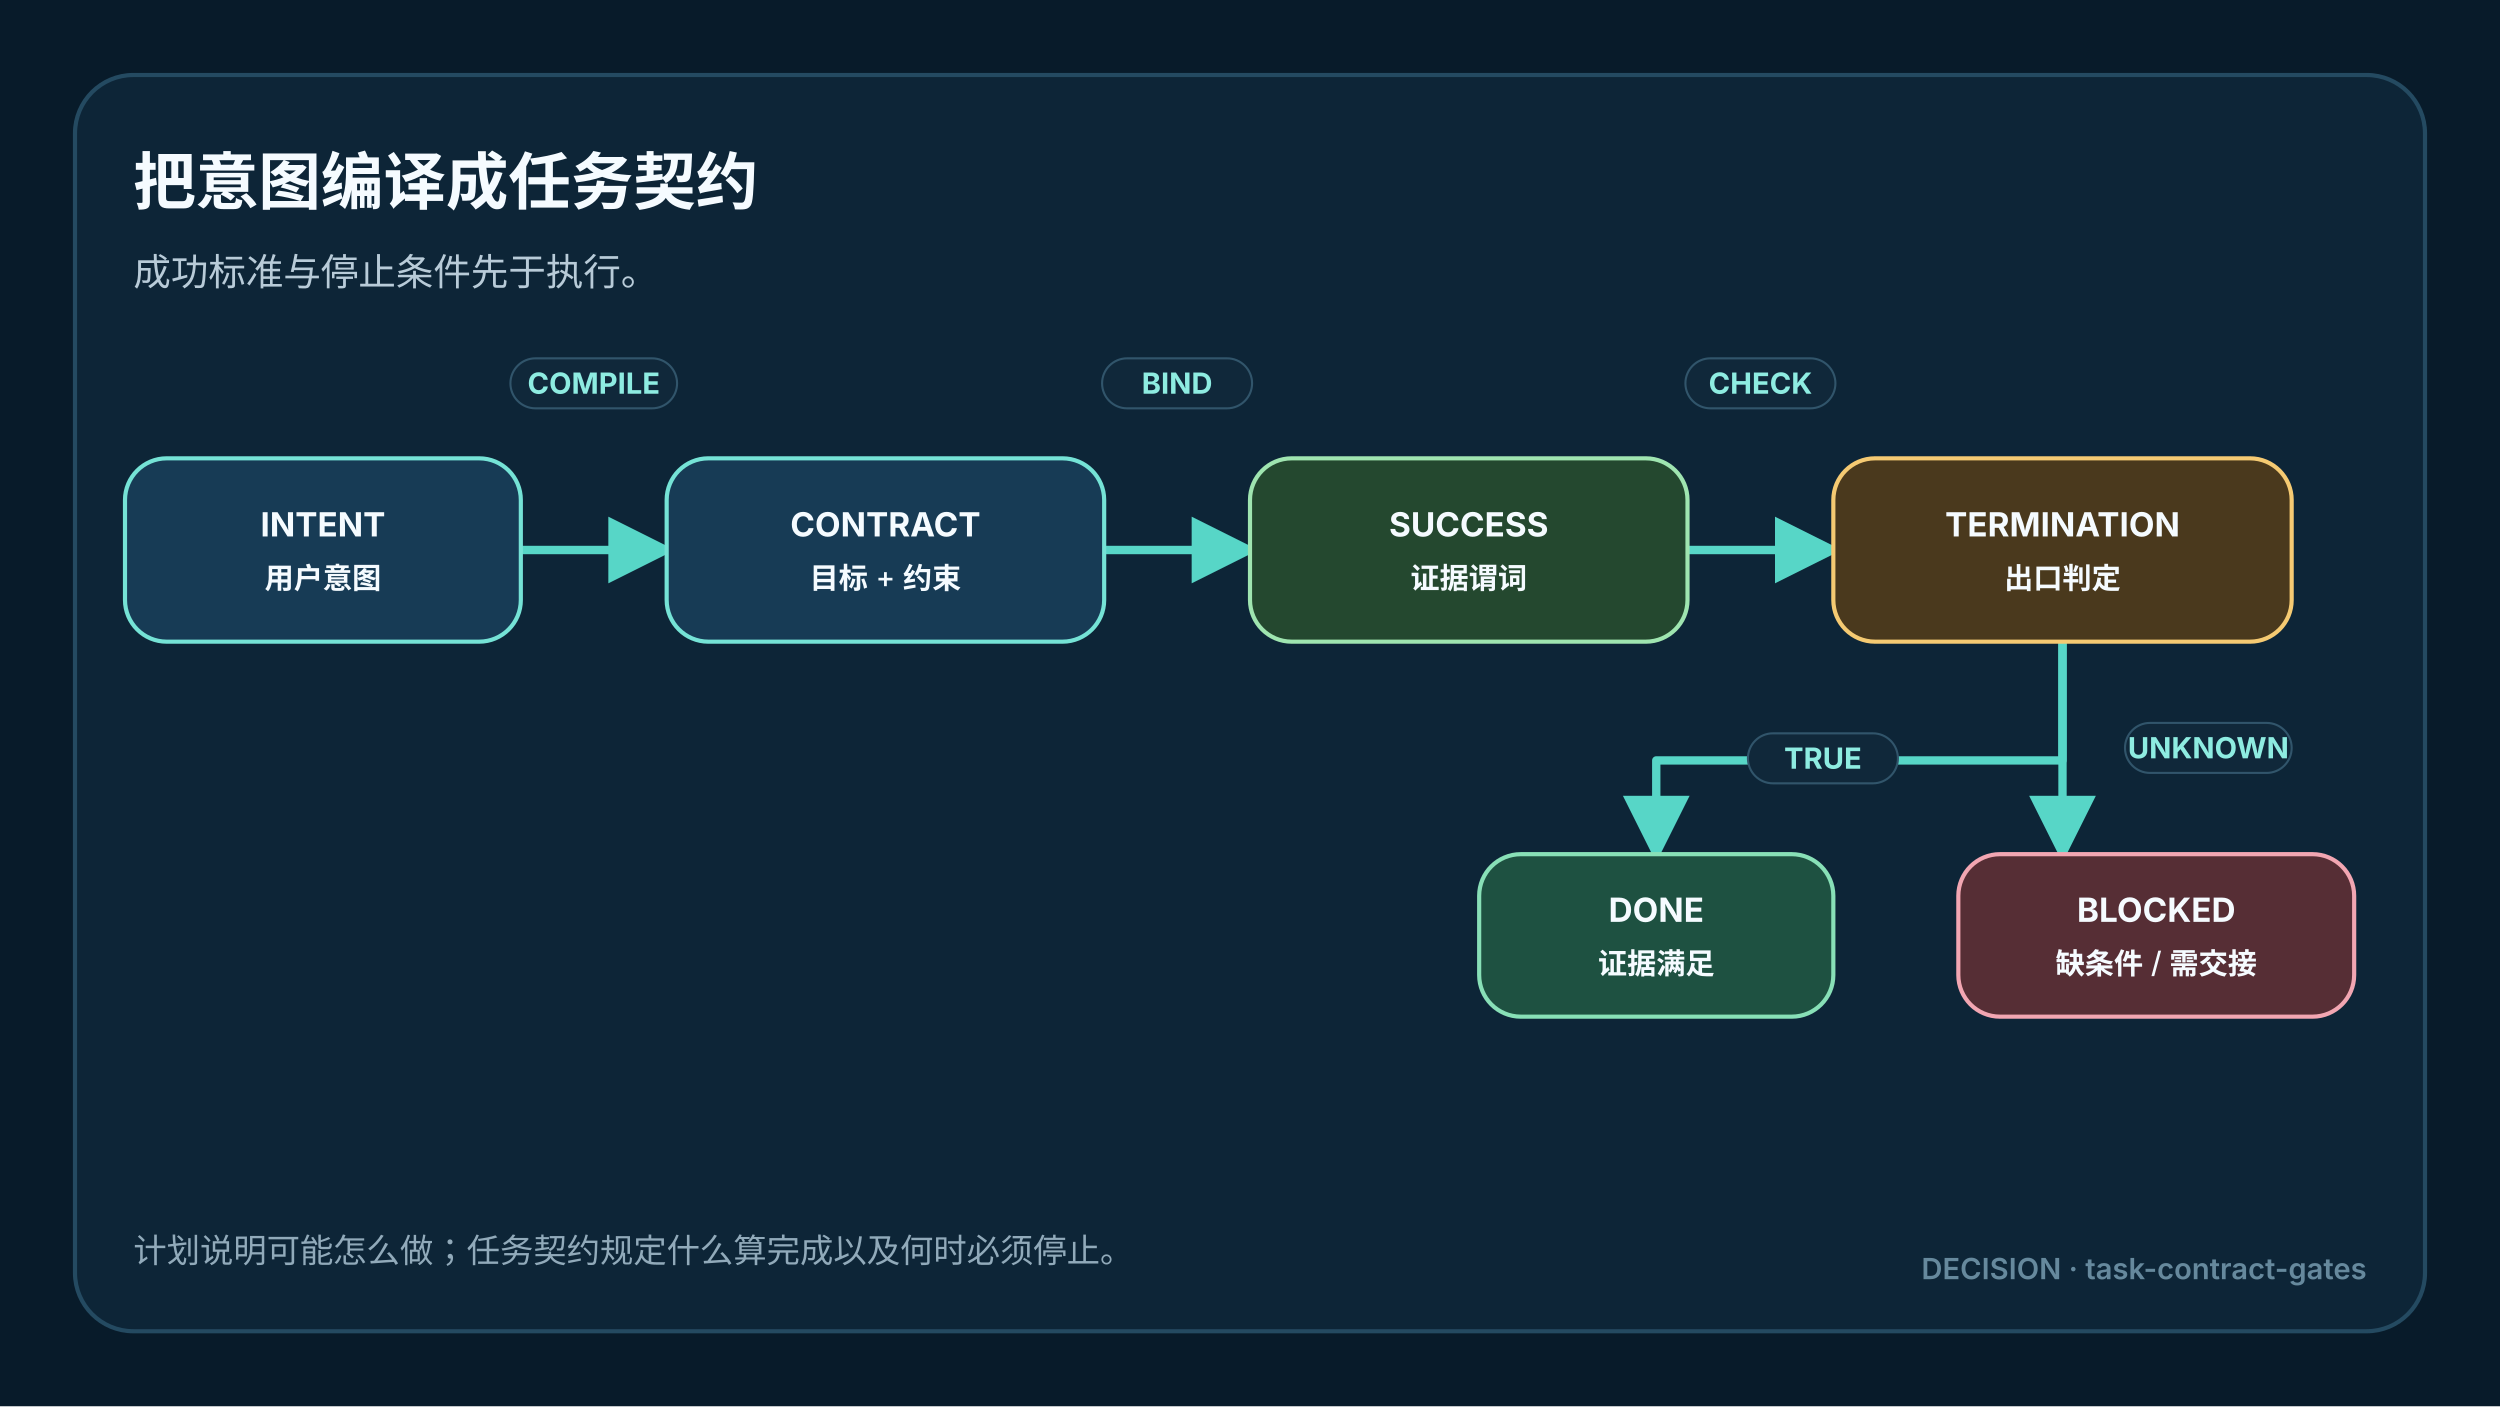
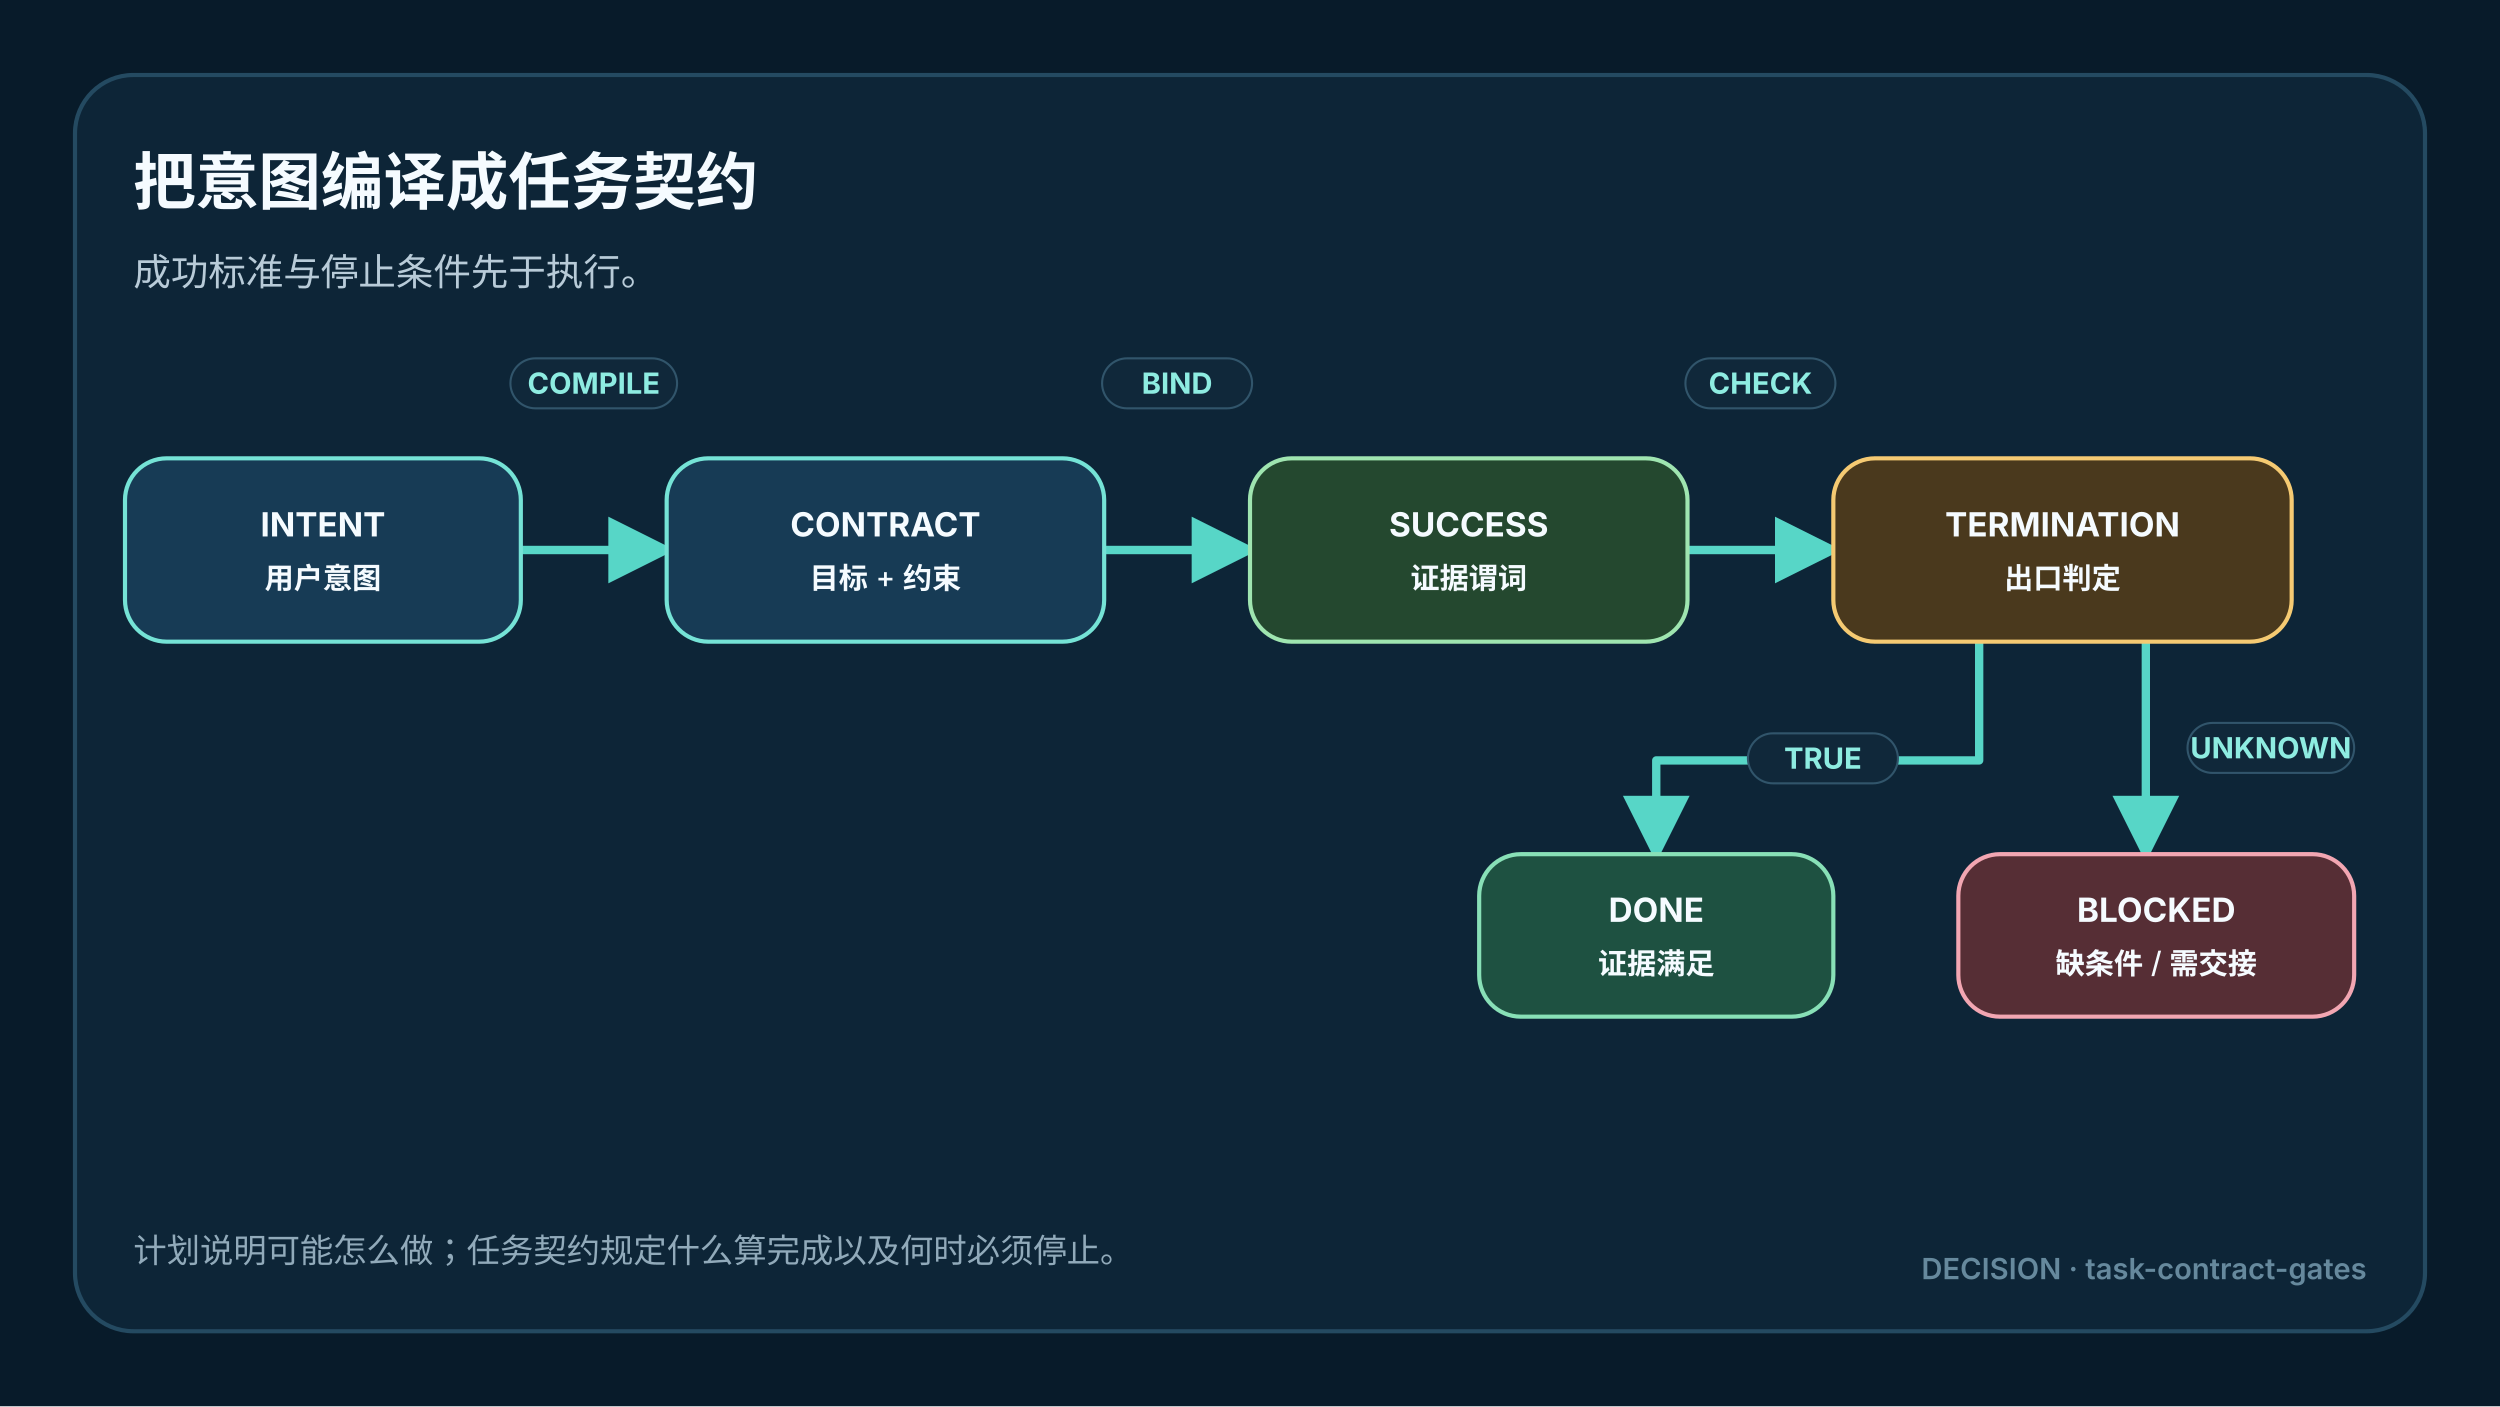
<svg xmlns="http://www.w3.org/2000/svg" width="1200" height="675" viewBox="0 0 1200 675" role="img" aria-labelledby="visual-agent-02-task-contract-title visual-agent-02-task-contract-description">
  <defs>
    <marker id="visual-agent-02-task-contract-arrow" markerWidth="8" markerHeight="8" refX="7" refY="4" orient="auto">
      <path d="M0 0 L8 4 L0 8 Z" fill="#57D6C7" />
    </marker>
  </defs>
  <rect width="1200" height="675" fill="#081B2A" />
  <rect x="36" y="36" width="1128" height="603" rx="28" fill="#0D2537" stroke="#244A61" stroke-width="2" />
  <text x="64" y="98" font-family="Inter, Arial, sans-serif" font-size="30" font-weight="750" fill="#F5FBFF" text-anchor="start">把意图编译成任务契约</text>
  <text x="64" y="137" font-family="Inter, Arial, sans-serif" font-size="18" font-weight="500" fill="#B8CBD8" text-anchor="start">成功标准与停止条件先于执行。</text>
  <g data-kind="decision">
    <polyline data-edge="intent-contract" data-from="intent" data-to="contract" data-kind="forward" points="250,264 320,264" fill="none" stroke="#57D6C7" stroke-width="4" stroke-linecap="round" stroke-linejoin="round" marker-end="url(#visual-agent-02-task-contract-arrow)" />
    <g data-edge-label="intent-contract">
      <rect x="245" y="172" width="80" height="24" rx="12" fill="#10283A" stroke="#31556B" stroke-width="1" />
      <text x="285" y="189" font-family="Inter, Arial, sans-serif" font-size="14" font-weight="650" fill="#8EECE1" text-anchor="middle">COMPILE</text>
    </g>
    <polyline data-edge="contract-success" data-from="contract" data-to="success" data-kind="forward" points="530,264 600,264" fill="none" stroke="#57D6C7" stroke-width="4" stroke-linecap="round" stroke-linejoin="round" marker-end="url(#visual-agent-02-task-contract-arrow)" />
    <g data-edge-label="contract-success">
      <rect x="529" y="172" width="72" height="24" rx="12" fill="#10283A" stroke="#31556B" stroke-width="1" />
      <text x="565" y="189" font-family="Inter, Arial, sans-serif" font-size="14" font-weight="650" fill="#8EECE1" text-anchor="middle">BIND</text>
    </g>
    <polyline data-edge="success-termination" data-from="success" data-to="termination" data-kind="forward" points="810,264 880,264" fill="none" stroke="#57D6C7" stroke-width="4" stroke-linecap="round" stroke-linejoin="round" marker-end="url(#visual-agent-02-task-contract-arrow)" />
    <g data-edge-label="success-termination">
      <rect x="809" y="172" width="72" height="24" rx="12" fill="#10283A" stroke="#31556B" stroke-width="1" />
      <text x="845" y="189" font-family="Inter, Arial, sans-serif" font-size="14" font-weight="650" fill="#8EECE1" text-anchor="middle">CHECK</text>
    </g>
-     <polyline data-edge="termination-done" data-from="termination" data-to="done" data-kind="forward" points="990,308 990,365 795,365 795,410" fill="none" stroke="#57D6C7" stroke-width="4" stroke-linecap="round" stroke-linejoin="round" marker-end="url(#visual-agent-02-task-contract-arrow)" />
+     <polyline data-edge="termination-done" data-from="termination" data-to="done" data-kind="forward" points="950,308 950,365 795,365 795,410" fill="none" stroke="#57D6C7" stroke-width="4" stroke-linecap="round" stroke-linejoin="round" marker-end="url(#visual-agent-02-task-contract-arrow)" />
    <g data-edge-label="termination-done">
      <rect x="839" y="352" width="72" height="24" rx="12" fill="#10283A" stroke="#31556B" stroke-width="1" />
      <text x="875" y="369" font-family="Inter, Arial, sans-serif" font-size="14" font-weight="650" fill="#8EECE1" text-anchor="middle">TRUE</text>
    </g>
-     <polyline data-edge="termination-blocked" data-from="termination" data-to="blocked" data-kind="forward" points="990,308 990,410" fill="none" stroke="#57D6C7" stroke-width="4" stroke-linecap="round" stroke-linejoin="round" marker-end="url(#visual-agent-02-task-contract-arrow)" />
+     <polyline data-edge="termination-blocked" data-from="termination" data-to="blocked" data-kind="forward" points="1030,308 1030,410" fill="none" stroke="#57D6C7" stroke-width="4" stroke-linecap="round" stroke-linejoin="round" marker-end="url(#visual-agent-02-task-contract-arrow)" />
    <g data-edge-label="termination-blocked">
-       <rect x="1020" y="347" width="80" height="24" rx="12" fill="#10283A" stroke="#31556B" stroke-width="1" />
-       <text x="1060" y="364" font-family="Inter, Arial, sans-serif" font-size="14" font-weight="650" fill="#8EECE1" text-anchor="middle">UNKNOWN</text>
+       <rect x="1050" y="347" width="80" height="24" rx="12" fill="#10283A" stroke="#31556B" stroke-width="1" />
+       <text x="1090" y="364" font-family="Inter, Arial, sans-serif" font-size="14" font-weight="650" fill="#8EECE1" text-anchor="middle">UNKNOWN</text>
    </g>
    <g data-node="intent" data-kind="stage">
      <rect x="60" y="220" width="190" height="88" rx="20" fill="#173B55" stroke="#75E3D6" stroke-width="2" />
      <text x="155" y="257.5" font-family="Inter, Arial, sans-serif" font-size="16" font-weight="750" fill="#F5FBFF" text-anchor="middle">INTENT</text>
      <text x="155" y="282.5" font-family="Inter, Arial, sans-serif" font-size="14" font-weight="550" fill="#F5FBFF" text-anchor="middle">用户意图</text>
    </g>
    <g data-node="contract" data-kind="stage">
      <rect x="320" y="220" width="210" height="88" rx="20" fill="#173B55" stroke="#75E3D6" stroke-width="2" />
      <text x="425" y="257.5" font-family="Inter, Arial, sans-serif" font-size="16" font-weight="750" fill="#F5FBFF" text-anchor="middle">CONTRACT</text>
      <text x="425" y="282.5" font-family="Inter, Arial, sans-serif" font-size="14" font-weight="550" fill="#F5FBFF" text-anchor="middle">目标 + 约束</text>
    </g>
    <g data-node="success" data-kind="evidence">
      <rect x="600" y="220" width="210" height="88" rx="20" fill="#24482F" stroke="#9FE5B0" stroke-width="2" />
      <text x="705" y="257.5" font-family="Inter, Arial, sans-serif" font-size="16" font-weight="750" fill="#F5FBFF" text-anchor="middle">SUCCESS</text>
      <text x="705" y="282.5" font-family="Inter, Arial, sans-serif" font-size="14" font-weight="550" fill="#F5FBFF" text-anchor="middle">证据谓词</text>
    </g>
    <g data-node="termination" data-kind="decision">
      <rect x="880" y="220" width="220" height="88" rx="20" fill="#4A391D" stroke="#F5CA72" stroke-width="2" />
      <text x="990" y="257.5" font-family="Inter, Arial, sans-serif" font-size="16" font-weight="750" fill="#F5FBFF" text-anchor="middle">TERMINATION</text>
      <text x="990" y="282.5" font-family="Inter, Arial, sans-serif" font-size="14" font-weight="550" fill="#F5FBFF" text-anchor="middle">出口判定</text>
    </g>
    <g data-node="done" data-kind="outcome">
      <rect x="710" y="410" width="170" height="78" rx="20" fill="#1E5141" stroke="#88E0B7" stroke-width="2" />
      <text x="795" y="442.5" font-family="Inter, Arial, sans-serif" font-size="16" font-weight="750" fill="#F5FBFF" text-anchor="middle">DONE</text>
      <text x="795" y="467.5" font-family="Inter, Arial, sans-serif" font-size="14" font-weight="550" fill="#F5FBFF" text-anchor="middle">证据满足</text>
    </g>
    <g data-node="blocked" data-kind="blocked">
      <rect x="940" y="410" width="190" height="78" rx="20" fill="#562E35" stroke="#F2A6B2" stroke-width="2" />
      <text x="1035" y="442.5" font-family="Inter, Arial, sans-serif" font-size="16" font-weight="750" fill="#F5FBFF" text-anchor="middle">BLOCKED</text>
      <text x="1035" y="467.5" font-family="Inter, Arial, sans-serif" font-size="14" font-weight="550" fill="#F5FBFF" text-anchor="middle">缺条件 / 需交接</text>
    </g>
  </g>
  <text x="64" y="606" font-family="Inter, Arial, sans-serif" font-size="16" font-weight="500" fill="#91AABA" text-anchor="start">计划说明可能怎么做；任务契约规定什么算完成以及何时必须停止。</text>
  <text x="1136" y="614" font-family="Inter, Arial, sans-serif" font-size="14" font-weight="600" fill="#66899D" text-anchor="end">DECISION · task-contract-gates</text>
</svg>
